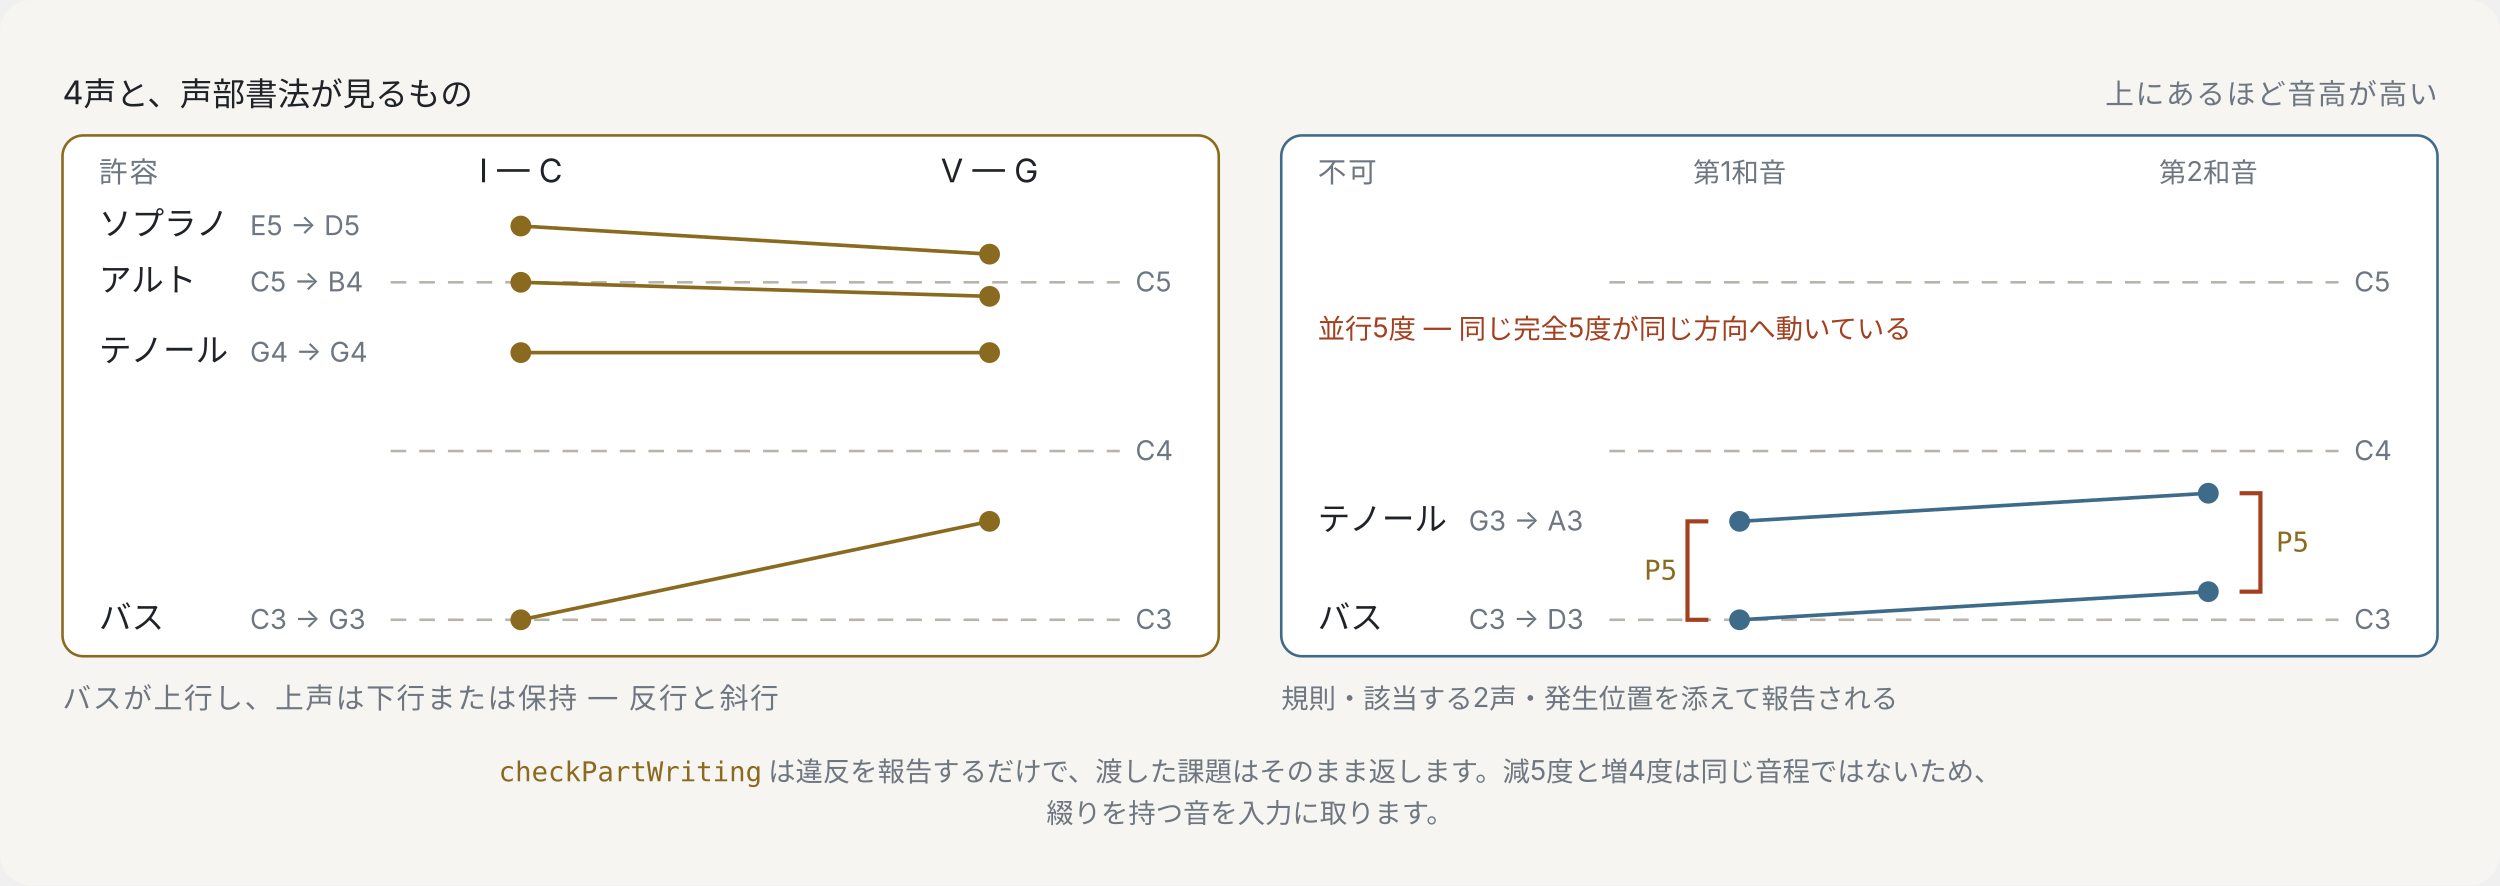
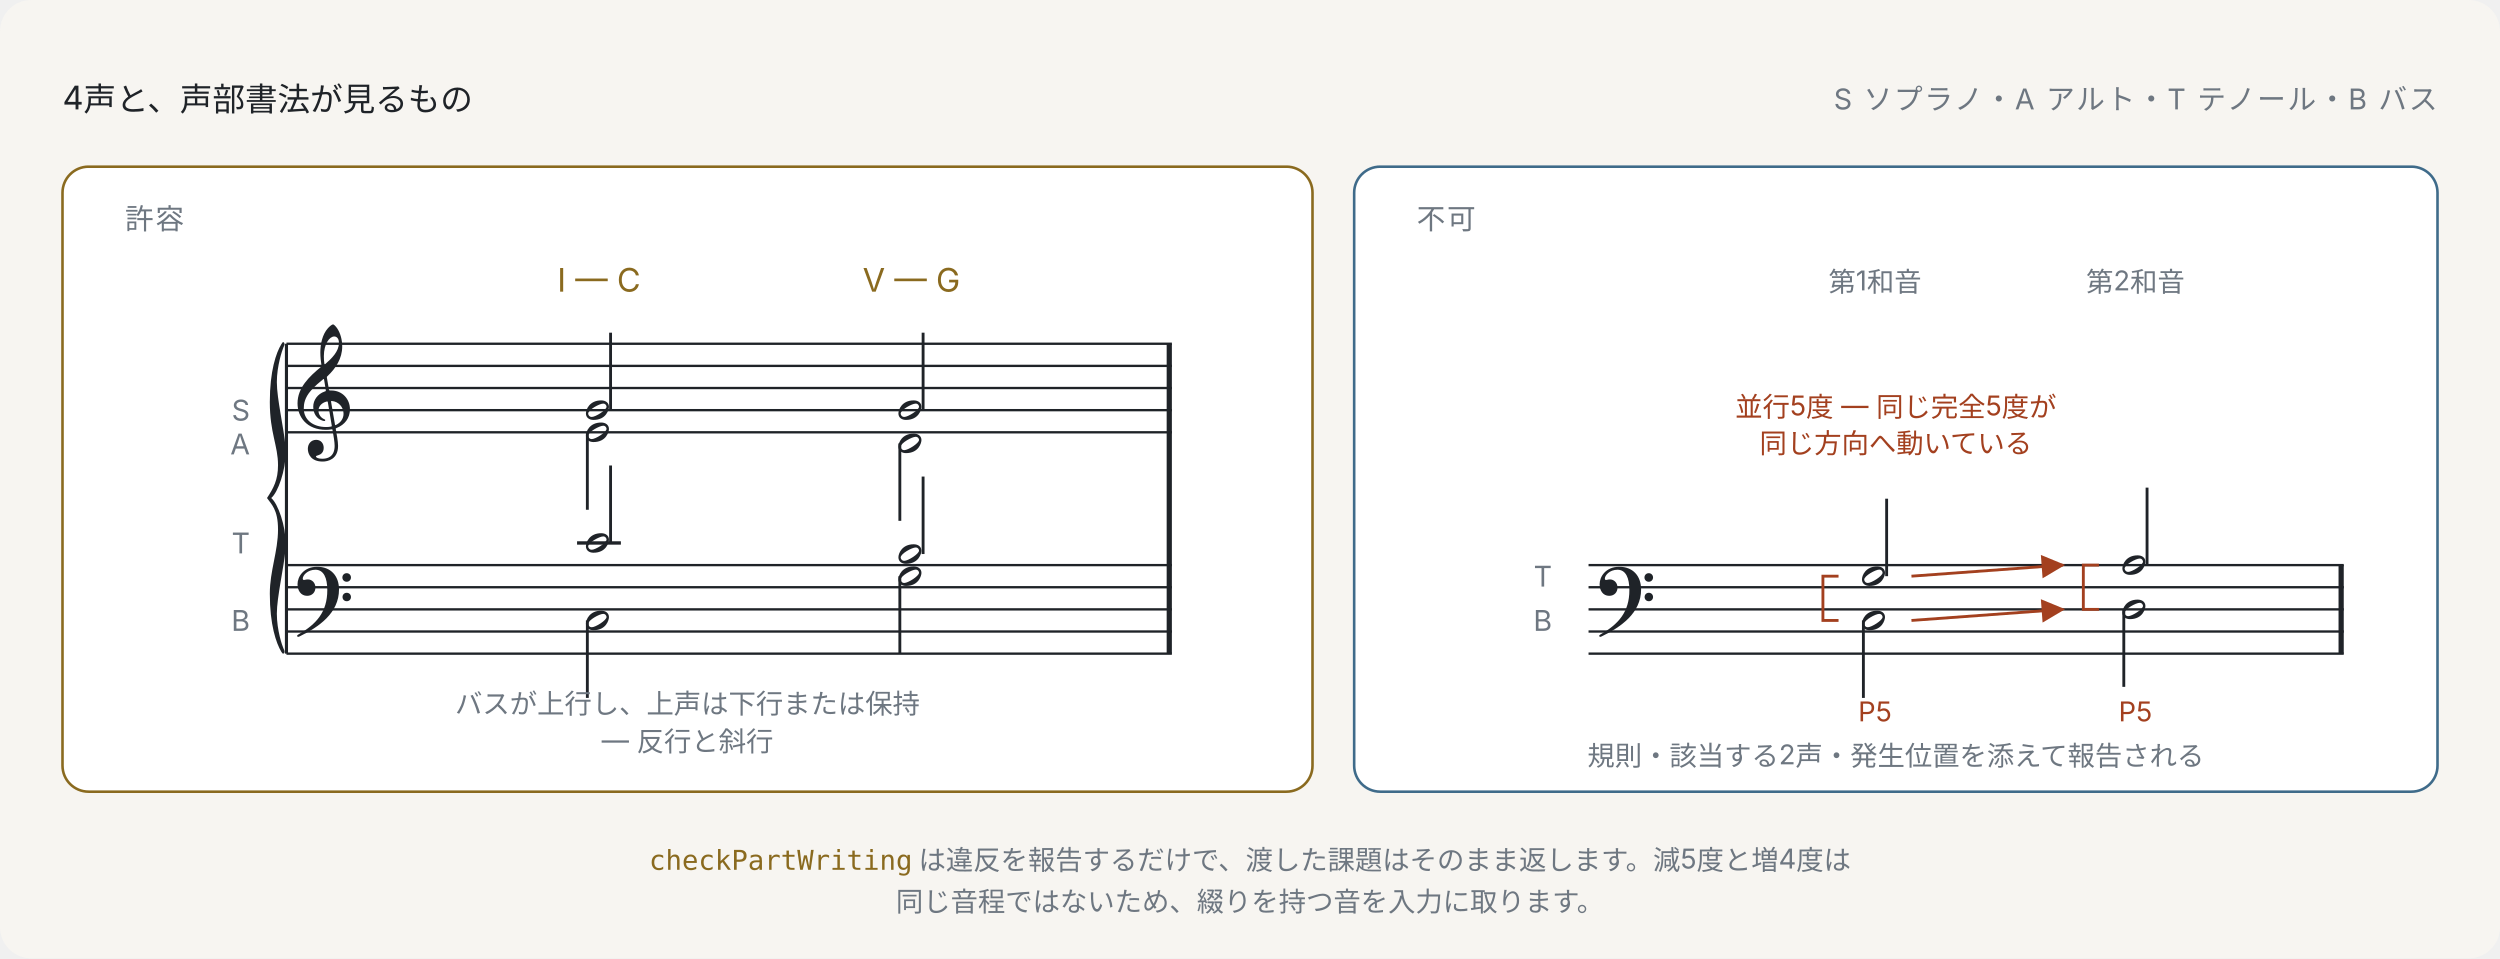
- <svg xmlns="http://www.w3.org/2000/svg" viewBox="0 0 960 340" width="960" height="340" role="img" aria-labelledby="ttl dsc">
+ <svg xmlns="http://www.w3.org/2000/svg" viewBox="0 0 960 368" width="960" height="368" role="img" aria-labelledby="ttl dsc">
  <style>
    .bg    { fill:#f7f5f1 }
    .grp   { fill:#edeae4 }
    .chip  { fill:#ffffff; stroke:#d7d4cd }
    .card  { fill:#ffffff; stroke:#8a6a1f }
    .alt   { fill:#ffffff; stroke:#3f6b8a }
-     .seam  { fill:none; stroke:#b8b4ac; stroke-dasharray:6 5 }
    .rule  { fill:none; stroke:#b8b4ac; stroke-width:1 }
    .ln    { fill:none; stroke:#8a6a1f; stroke-width:1.4 }
    .ln2   { fill:none; stroke:#3f6b8a; stroke-width:1.4 }
    .ah    { fill:#8a6a1f }
    .ah2   { fill:#3f6b8a }
-     .fill1 { fill:#8a6a1f; opacity:.16 }
-     .fill2 { fill:#3f6b8a; opacity:.16 }
    .warn  { fill:none; stroke:#a3401f; stroke-width:1.6 }
    .warnt { fill:#a3401f }
+     .staff { fill:none; stroke:#1f2328; stroke-width:.9 }
+     .bar   { fill:none; stroke:#1f2328; stroke-width:1.2 }
+     .ledger{ fill:none; stroke:#1f2328; stroke-width:1.3 }
+     .stem  { fill:none; stroke:#1f2328; stroke-width:1.1 }
+     .glyph { fill:#1f2328 }
+     .mark  { fill:#a3401f; stroke:none }
+     .markl { fill:none; stroke:#a3401f; stroke-width:1.1 }
    text   { font-family:Inter,"Helvetica Neue","Hiragino Sans","Noto Sans JP",Arial,sans-serif; fill:#1f2328 }
    .h     { font-size:12.5px }
    .lbl   { font-size:11px; fill:#6e7781; letter-spacing:.06em }
    .s     { font-size:10.5px; fill:#6e7781 }
+     .sym   { font-size:12.5px; fill:#8a6a1f }
+     .rn    { font-size:13px }
    .mono  { font-family:ui-monospace,SFMono-Regular,Menlo,Consolas,monospace; font-size:10.5px; fill:#8a6a1f }
    @media (prefers-color-scheme: dark) {
      .bg{fill:#0d1117} .grp{fill:#12171d}
      .chip{fill:#161b22;stroke:#30363d} .card{fill:#161b22;stroke:#d9b45c} .alt{fill:#161b22;stroke:#7fb3d5}
-       .seam{stroke:#484f58} .rule{stroke:#484f58}
+       .rule{stroke:#484f58}
      .ln{stroke:#d9b45c} .ln2{stroke:#7fb3d5} .ah{fill:#d9b45c} .ah2{fill:#7fb3d5}
-       .fill1{fill:#d9b45c} .fill2{fill:#7fb3d5}
-       .warn{stroke:#e08a68} .warnt{fill:#e08a68} .mono{fill:#d9b45c}
-       text{fill:#e6edf3} .lbl{fill:#8b949e} .s{fill:#8b949e}
+       .warn{stroke:#e08a68} .warnt{fill:#e08a68} .mark{fill:#e08a68} .markl{stroke:#e08a68}
+       .staff{stroke:#e6edf3} .bar{stroke:#e6edf3} .ledger{stroke:#e6edf3}
+       .stem{stroke:#e6edf3} .glyph{fill:#e6edf3}
+       text{fill:#e6edf3} .lbl{fill:#8b949e} .s{fill:#8b949e} .sym{fill:#d9b45c} .mono{fill:#d9b45c}
    }
  </style>
  <defs>
+     <path id="brace" d="M20 498C49 516 82 587 82 646C82 651 82 657 81 662C74 722 44 815 44 869C44 921 67 971 72 980C75 986 77 987 77 990C77 993 74 997 71 997C69 997 67 995 63 990C41 963 14 905 14 805C14 706 49 666 49 603C49 556 30 530 2 498C20 478 49 462 49 397C49 327 14 265 14 192C14 92 41 34 63 6C67 1 69 0 71 0C74 0 77 3 77 6C77 9 76 11 72 17C67 25 44 75 44 128C44 181 74 275 81 334C82 339 82 344 82 350C82 409 49 480 20 498Z" />
+     <path id="gClef" d="M361 262C364 243 364 244 346 238C258 208 201 129 201 44C201 -46 248 -110 316 -133C324 -136 336 -139 343 -139C351 -139 355 -134 355 -128C355 -121 347 -118 340 -115C298 -97 268 -54 268 -8C268 49 307 92 368 109C384 113 386 112 388 101L438 -197C440 -208 439 -208 424 -211C408 -214 388 -216 368 -216C193 -216 80 -119 80 20C80 79 90 158 173 252C233 319 279 356 326 394C336 402 338 401 340 390ZM470 943C503 943 530 916 530 861C530 750 435 660 356 591C349 585 345 586 343 599C339 625 337 659 337 691C337 847 409 943 470 943ZM430 103C428 115 429 118 441 117C522 110 589 42 589 -46C589 -109 551 -160 495 -188C483 -194 481 -194 479 -182ZM376 415C374 427 376 428 382 434C490 535 572 662 572 815C572 902 548 988 507 1048C492 1070 466 1098 455 1098C441 1098 410 1072 390 1050C316 968 292 843 292 739C292 681 299 616 306 575C308 563 309 561 297 551C153 432 0 289 0 87C0 -87 119 -252 364 -252C387 -252 413 -250 433 -246C444 -244 446 -243 448 -255C460 -322 475 -409 475 -456C475 -604 375 -622 316 -622C262 -622 236 -606 236 -593C236 -586 245 -583 268 -576C299 -567 335 -540 335 -482C335 -427 300 -380 239 -380C172 -380 132 -433 132 -495C132 -560 171 -658 322 -658C389 -658 519 -628 519 -458C519 -401 501 -306 490 -244C488 -232 489 -233 503 -227C604 -187 671 -102 671 11C671 139 577 252 430 252C404 252 404 252 401 270Z" />
+     <path id="fClef" d="M252 262C78 262 0 135 0 39C0 -41 42 -110 123 -110C186 -110 229 -66 229 -4C229 60 182 100 133 100C106 100 96 93 83 93C70 93 67 101 67 111C67 151 127 224 229 224C335 224 381 120 381 -37C381 -316 243 -472 10 -605C1 -610 -5 -615 -5 -623C-5 -629 -1 -635 8 -635C13 -635 19 -633 25 -630C271 -510 531 -332 531 -28C531 146 425 262 252 262ZM630 -71C599 -71 576 -94 576 -125C576 -156 599 -179 630 -179C661 -179 684 -156 684 -125C684 -94 661 -71 630 -71ZM629 180C598 180 574 156 574 125C574 94 598 70 629 70C660 70 684 94 684 125C684 156 660 180 629 180Z" />
+     <path id="noteheadHalf" d="M75 -87C54 -87 42 -76 35 -64C32 -58 29 -51 29 -44C29 5 174 84 221 84C240 84 251 75 258 63C261 57 264 51 264 44C264 1 123 -87 75 -87ZM97 -125C262 -125 295 9 295 42C295 93 254 125 196 125C47 125 0 10 0 -42C0 -95 42 -125 97 -125Z" />
    <marker id="a" markerUnits="userSpaceOnUse" markerWidth="9" markerHeight="9" refX="8" refY="4.5" orient="auto">
      <path class="ah" d="M0,0 L9,4.5 L0,9 z" />
    </marker>
    <marker id="b" markerUnits="userSpaceOnUse" markerWidth="9" markerHeight="9" refX="8" refY="4.5" orient="auto">
      <path class="ah2" d="M0,0 L9,4.5 L0,9 z" />
    </marker>
+     <marker id="w" markerUnits="userSpaceOnUse" markerWidth="9" markerHeight="9" refX="8" refY="4.5" orient="auto">
+       <path class="mark" d="M0,0 L9,4.5 L0,9 z" />
+     </marker>
  </defs>
-   <rect class="bg" x="0" y="0" width="960" height="340" rx="12" />
-   <text class="h" x="24" y="40">4声と、声部書法が見るもの</text>
-   <text class="lbl" x="936" y="40" text-anchor="end">上にあるほど音高が高い</text>
-   <rect class="card" x="24" y="52" width="444" height="200" rx="8" />
-   <text class="lbl" x="38" y="70">許容</text>
-   <text class="h" x="200" y="70" text-anchor="middle">I — C</text>
-   <text class="h" x="380" y="70" text-anchor="middle">V — G</text>
-   <line class="seam" x1="150" y1="108.4" x2="430" y2="108.4" />
-   <line class="seam" x1="150" y1="173.2" x2="430" y2="173.2" />
-   <line class="seam" x1="150" y1="238" x2="430" y2="238" />
-   <text class="s" x="436" y="111.9">C5</text>
-   <text class="s" x="436" y="176.7">C4</text>
-   <text class="s" x="436" y="241.5">C3</text>
-   <line class="ln" x1="200" y1="86.8" x2="380" y2="97.6" />
-   <circle class="ah" cx="200" cy="86.8" r="4" />
-   <circle class="ah" cx="380" cy="97.6" r="4" />
-   <text class="h" x="38" y="90.3">ソプラノ</text>
-   <text class="s" x="96" y="90.3">E5 → D5</text>
-   <line class="ln" x1="200" y1="108.4" x2="380" y2="113.8" />
-   <circle class="ah" cx="200" cy="108.4" r="4" />
-   <circle class="ah" cx="380" cy="113.8" r="4" />
-   <text class="h" x="38" y="111.9">アルト</text>
-   <text class="s" x="96" y="111.9">C5 → B4</text>
-   <line class="ln" x1="200" y1="135.4" x2="380" y2="135.4" />
-   <circle class="ah" cx="200" cy="135.4" r="4" />
-   <circle class="ah" cx="380" cy="135.4" r="4" />
-   <text class="h" x="38" y="138.9">テノール</text>
-   <text class="s" x="96" y="138.9">G4 → G4</text>
-   <line class="ln" x1="200" y1="238" x2="380" y2="200.2" />
-   <circle class="ah" cx="200" cy="238" r="4" />
-   <circle class="ah" cx="380" cy="200.2" r="4" />
-   <text class="h" x="38" y="241.5">バス</text>
-   <text class="s" x="96" y="241.5">C3 → G3</text>
-   <text class="lbl" x="24" y="272">バスが上行し、上声は下行または保持 — 反行と斜行</text>
-   <rect class="alt" x="492" y="52" width="444" height="200" rx="8" />
-   <text class="lbl" x="506" y="70">不可</text>
-   <text class="s" x="668" y="70" text-anchor="middle">第1和音</text>
-   <text class="s" x="848" y="70" text-anchor="middle">第2和音</text>
-   <text class="warnt" font-size="10.5" x="506" y="130">並行5度 — 同じ完全5度が同じ方向へ動いている</text>
-   <line class="seam" x1="618" y1="108.4" x2="898" y2="108.4" />
-   <line class="seam" x1="618" y1="173.2" x2="898" y2="173.2" />
-   <line class="seam" x1="618" y1="238" x2="898" y2="238" />
-   <text class="s" x="904" y="111.9">C5</text>
-   <text class="s" x="904" y="176.7">C4</text>
-   <text class="s" x="904" y="241.5">C3</text>
-   <line class="ln2" x1="668" y1="200.2" x2="848" y2="189.4" />
-   <circle class="ah2" cx="668" cy="200.2" r="4" />
-   <circle class="ah2" cx="848" cy="189.4" r="4" />
-   <text class="h" x="506" y="203.7">テノール</text>
-   <text class="s" x="564" y="203.7">G3 → A3</text>
-   <line class="ln2" x1="668" y1="238" x2="848" y2="227.2" />
-   <circle class="ah2" cx="668" cy="238" r="4" />
-   <circle class="ah2" cx="848" cy="227.2" r="4" />
-   <text class="h" x="506" y="241.5">バス</text>
-   <text class="s" x="564" y="241.5">C3 → D3</text>
-   <path class="warn" d="M656,238 L648,238 L648,200.2 L656,200.2" />
-   <text class="mono" x="644" y="222.6" text-anchor="end">P5</text>
-   <path class="warn" d="M860,227.2 L868,227.2 L868,189.4 L860,189.4" />
-   <text class="mono" x="874" y="211.8">P5</text>
-   <text class="s" x="492" y="272">規則・該当する2声・発生位置を添えて報告される</text>
-   <text class="s" x="480" y="300" text-anchor="middle">
-     <tspan class="mono">checkPartWriting</tspan> は違反を報告するだけで、渡した課題はそのまま返します。減5度と増4度は同じ音程ではないため、</text>
-   <text class="s" x="480" y="316" text-anchor="middle">綴りを持つ音を入力に取ります。</text>
+   <rect class="bg" x="0" y="0" width="960" height="368" rx="12" />
+   <text class="h" x="24" y="42">4声と、声部書法が見るもの</text>
+   <text class="lbl" x="936" y="42" text-anchor="end">S ソプラノ・A アルト・T テノール・B バス</text>
+   <rect class="card" x="24" y="64" width="480" height="240" rx="10" />
+   <text class="lbl" x="48" y="88">許容</text>
+   <text class="sym" x="230" y="112" text-anchor="middle">I — C</text>
+   <text class="sym" x="350" y="112" text-anchor="middle">V — G</text>
+   <g class="glyph">
+     <path class="staff" d="M110 132H450M110 140.5H450M110 149H450M110 157.5H450M110 166H450" />
+     <path class="staff" d="M110 217H450M110 225.5H450M110 234H450M110 242.5H450M110 251H450" />
+     <path class="bar" style="stroke-width:1.2" d="M110 132V251" />
+     <use href="#brace" transform="translate(102.35 251) scale(0.09 -0.12)" />
+     <use href="#gClef" transform="translate(114.25 157.5) scale(0.03 -0.03)" />
+     <use href="#fClef" transform="translate(114.25 225.5) scale(0.03 -0.03)" />
+     <path class="bar" style="stroke-width:2" d="M449 132V251" />
+     <use href="#noteheadHalf" transform="translate(224.99 157.5) scale(0.03 -0.03)" />
+     <path class="stem" d="M234.46 157.5V127.75" />
+     <use href="#noteheadHalf" transform="translate(224.99 166) scale(0.03 -0.03)" />
+     <path class="stem" d="M225.54 166V195.75" />
+     <use href="#noteheadHalf" transform="translate(224.99 208.5) scale(0.03 -0.03)" />
+     <path class="ledger" d="M221.59 208.5h16.83" />
+     <path class="stem" d="M234.46 208.5V178.75" />
+     <use href="#noteheadHalf" transform="translate(224.99 238.25) scale(0.03 -0.03)" />
+     <path class="stem" d="M225.54 238.25V268" />
+     <use href="#noteheadHalf" transform="translate(344.99 157.5) scale(0.03 -0.03)" />
+     <path class="stem" d="M354.47 157.5V127.75" />
+     <use href="#noteheadHalf" transform="translate(344.99 170.25) scale(0.03 -0.03)" />
+     <path class="stem" d="M345.54 170.25V200" />
+     <use href="#noteheadHalf" transform="translate(344.99 212.75) scale(0.03 -0.03)" />
+     <path class="stem" d="M354.47 212.75V183" />
+     <use href="#noteheadHalf" transform="translate(344.99 221.25) scale(0.03 -0.03)" />
+     <path class="stem" d="M345.54 221.25V251" />
+   </g>
+   <text class="lbl" x="96" y="161.5" text-anchor="end">S</text>
+   <text class="lbl" x="96" y="174.5" text-anchor="end">A</text>
+   <text class="lbl" x="96" y="212.5" text-anchor="end">T</text>
+   <text class="lbl" x="96" y="242.25" text-anchor="end">B</text>
+   <text class="s" x="264" y="274" text-anchor="middle">バスが上行し、上声は下行または保持</text>
+   <text class="s" x="264" y="288" text-anchor="middle">— 反行と斜行</text>
+   <rect class="alt" x="520" y="64" width="416" height="240" rx="10" />
+   <text class="lbl" x="544" y="88">不可</text>
+   <text class="s" x="720" y="112" text-anchor="middle">第1和音</text>
+   <text class="s" x="820" y="112" text-anchor="middle">第2和音</text>
+   <text class="warnt" font-size="10.5" x="728" y="160" text-anchor="middle">並行5度 — 同じ完全5度が</text>
+   <text class="warnt" font-size="10.5" x="728" y="174" text-anchor="middle">同じ方向へ動いている</text>
+   <g class="glyph">
+     <path class="staff" d="M610 217H900M610 225.5H900M610 234H900M610 242.5H900M610 251H900" />
+     <use href="#fClef" transform="translate(614.25 225.5) scale(0.03 -0.03)" />
+     <path class="bar" style="stroke-width:2" d="M899 217V251" />
+     <use href="#noteheadHalf" transform="translate(714.99 221.25) scale(0.03 -0.03)" />
+     <path class="stem" d="M724.47 221.25V191.5" />
+     <use href="#noteheadHalf" transform="translate(714.99 238.25) scale(0.03 -0.03)" />
+     <path class="stem" d="M715.54 238.25V268" />
+     <use href="#noteheadHalf" transform="translate(814.99 217) scale(0.03 -0.03)" />
+     <path class="stem" d="M824.47 217V187.25" />
+     <use href="#noteheadHalf" transform="translate(814.99 234) scale(0.03 -0.03)" />
+     <path class="stem" d="M815.54 234V263.75" />
+   </g>
+   <path class="markl" d="M706 221.25 L700 221.25 L700 238.25 L706 238.25" />
+   <text class="warnt" font-size="10.5" x="720" y="277" text-anchor="middle">P5</text>
+   <path class="markl" d="M806 217 L800 217 L800 234 L806 234" />
+   <text class="warnt" font-size="10.5" x="820" y="277" text-anchor="middle">P5</text>
+   <path class="markl" d="M734 221.25 L792 217" marker-end="url(#w)" />
+   <path class="markl" d="M734 238.25 L792 234" marker-end="url(#w)" />
+   <text class="lbl" x="596" y="225.25" text-anchor="end">T</text>
+   <text class="lbl" x="596" y="242.25" text-anchor="end">B</text>
+   <text class="s" x="728" y="294" text-anchor="middle">規則・該当する2声・発生位置を添えて報告される</text>
+   <text class="s" x="480" y="334" text-anchor="middle">
+     <tspan class="mono">checkPartWriting</tspan> は違反を報告するだけで、渡した課題はそのまま返します。減5度と増4度は</text>
+   <text class="s" x="480" y="350" text-anchor="middle">同じ音程ではないため、綴りを持つ音を入力に取ります。</text>
</svg>
